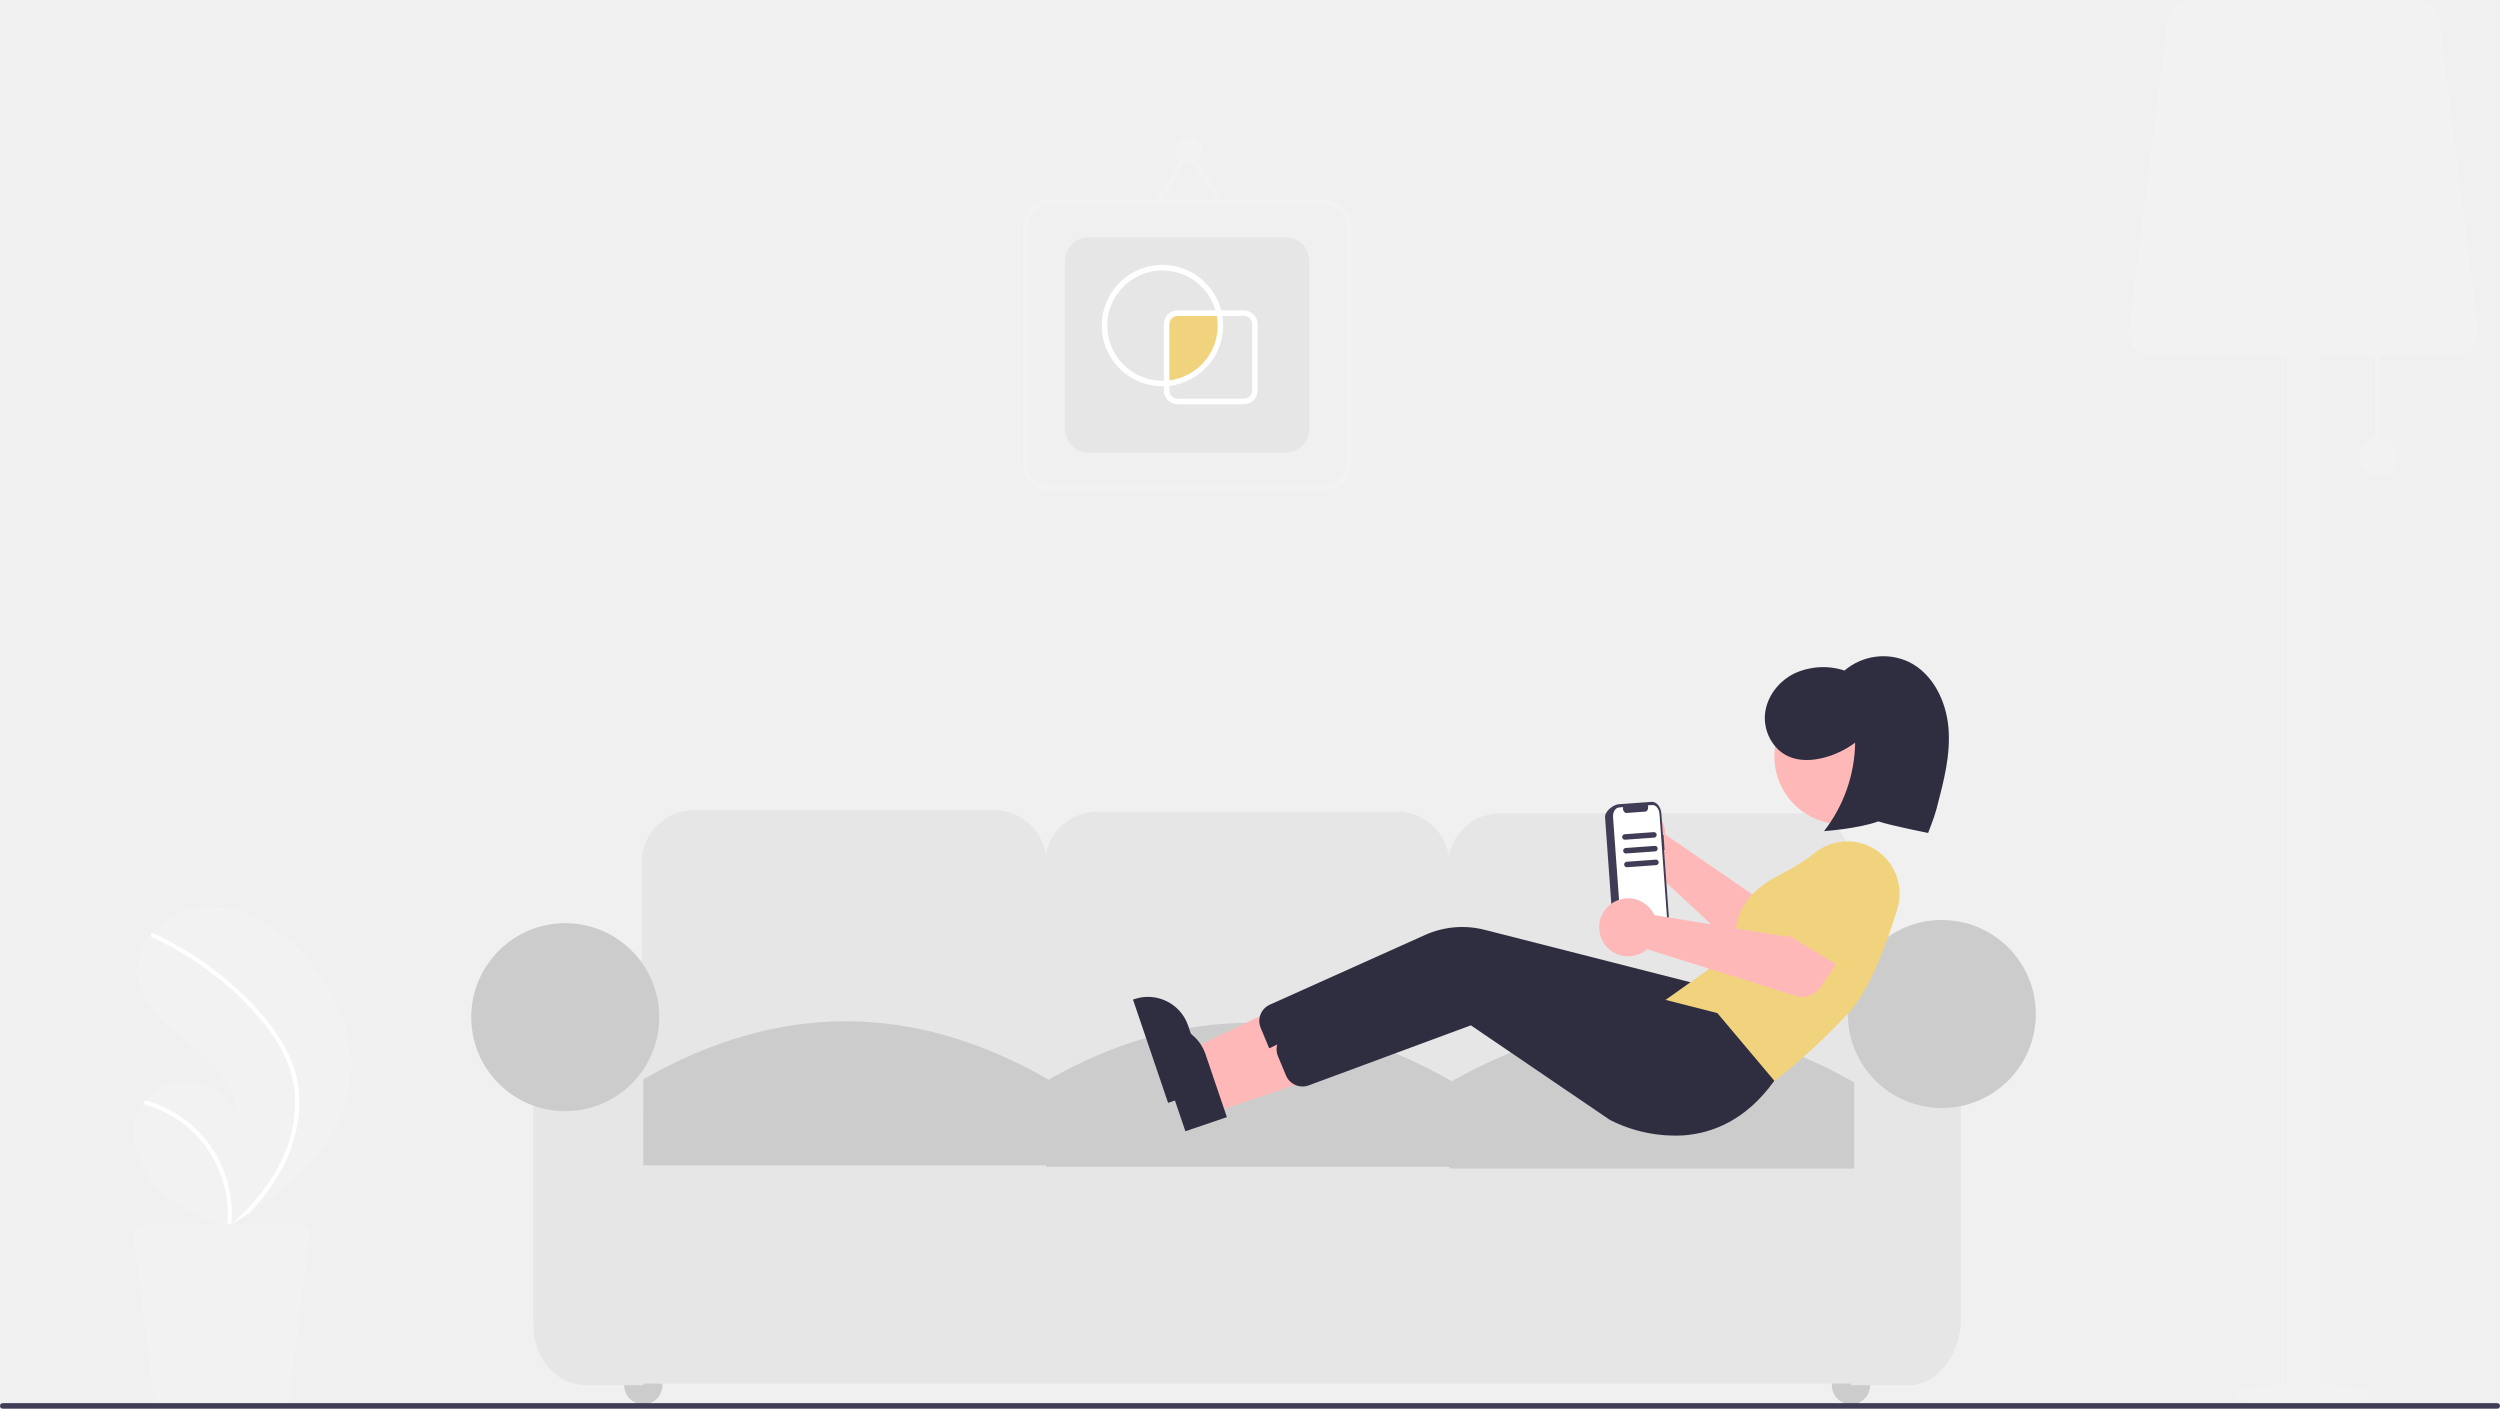
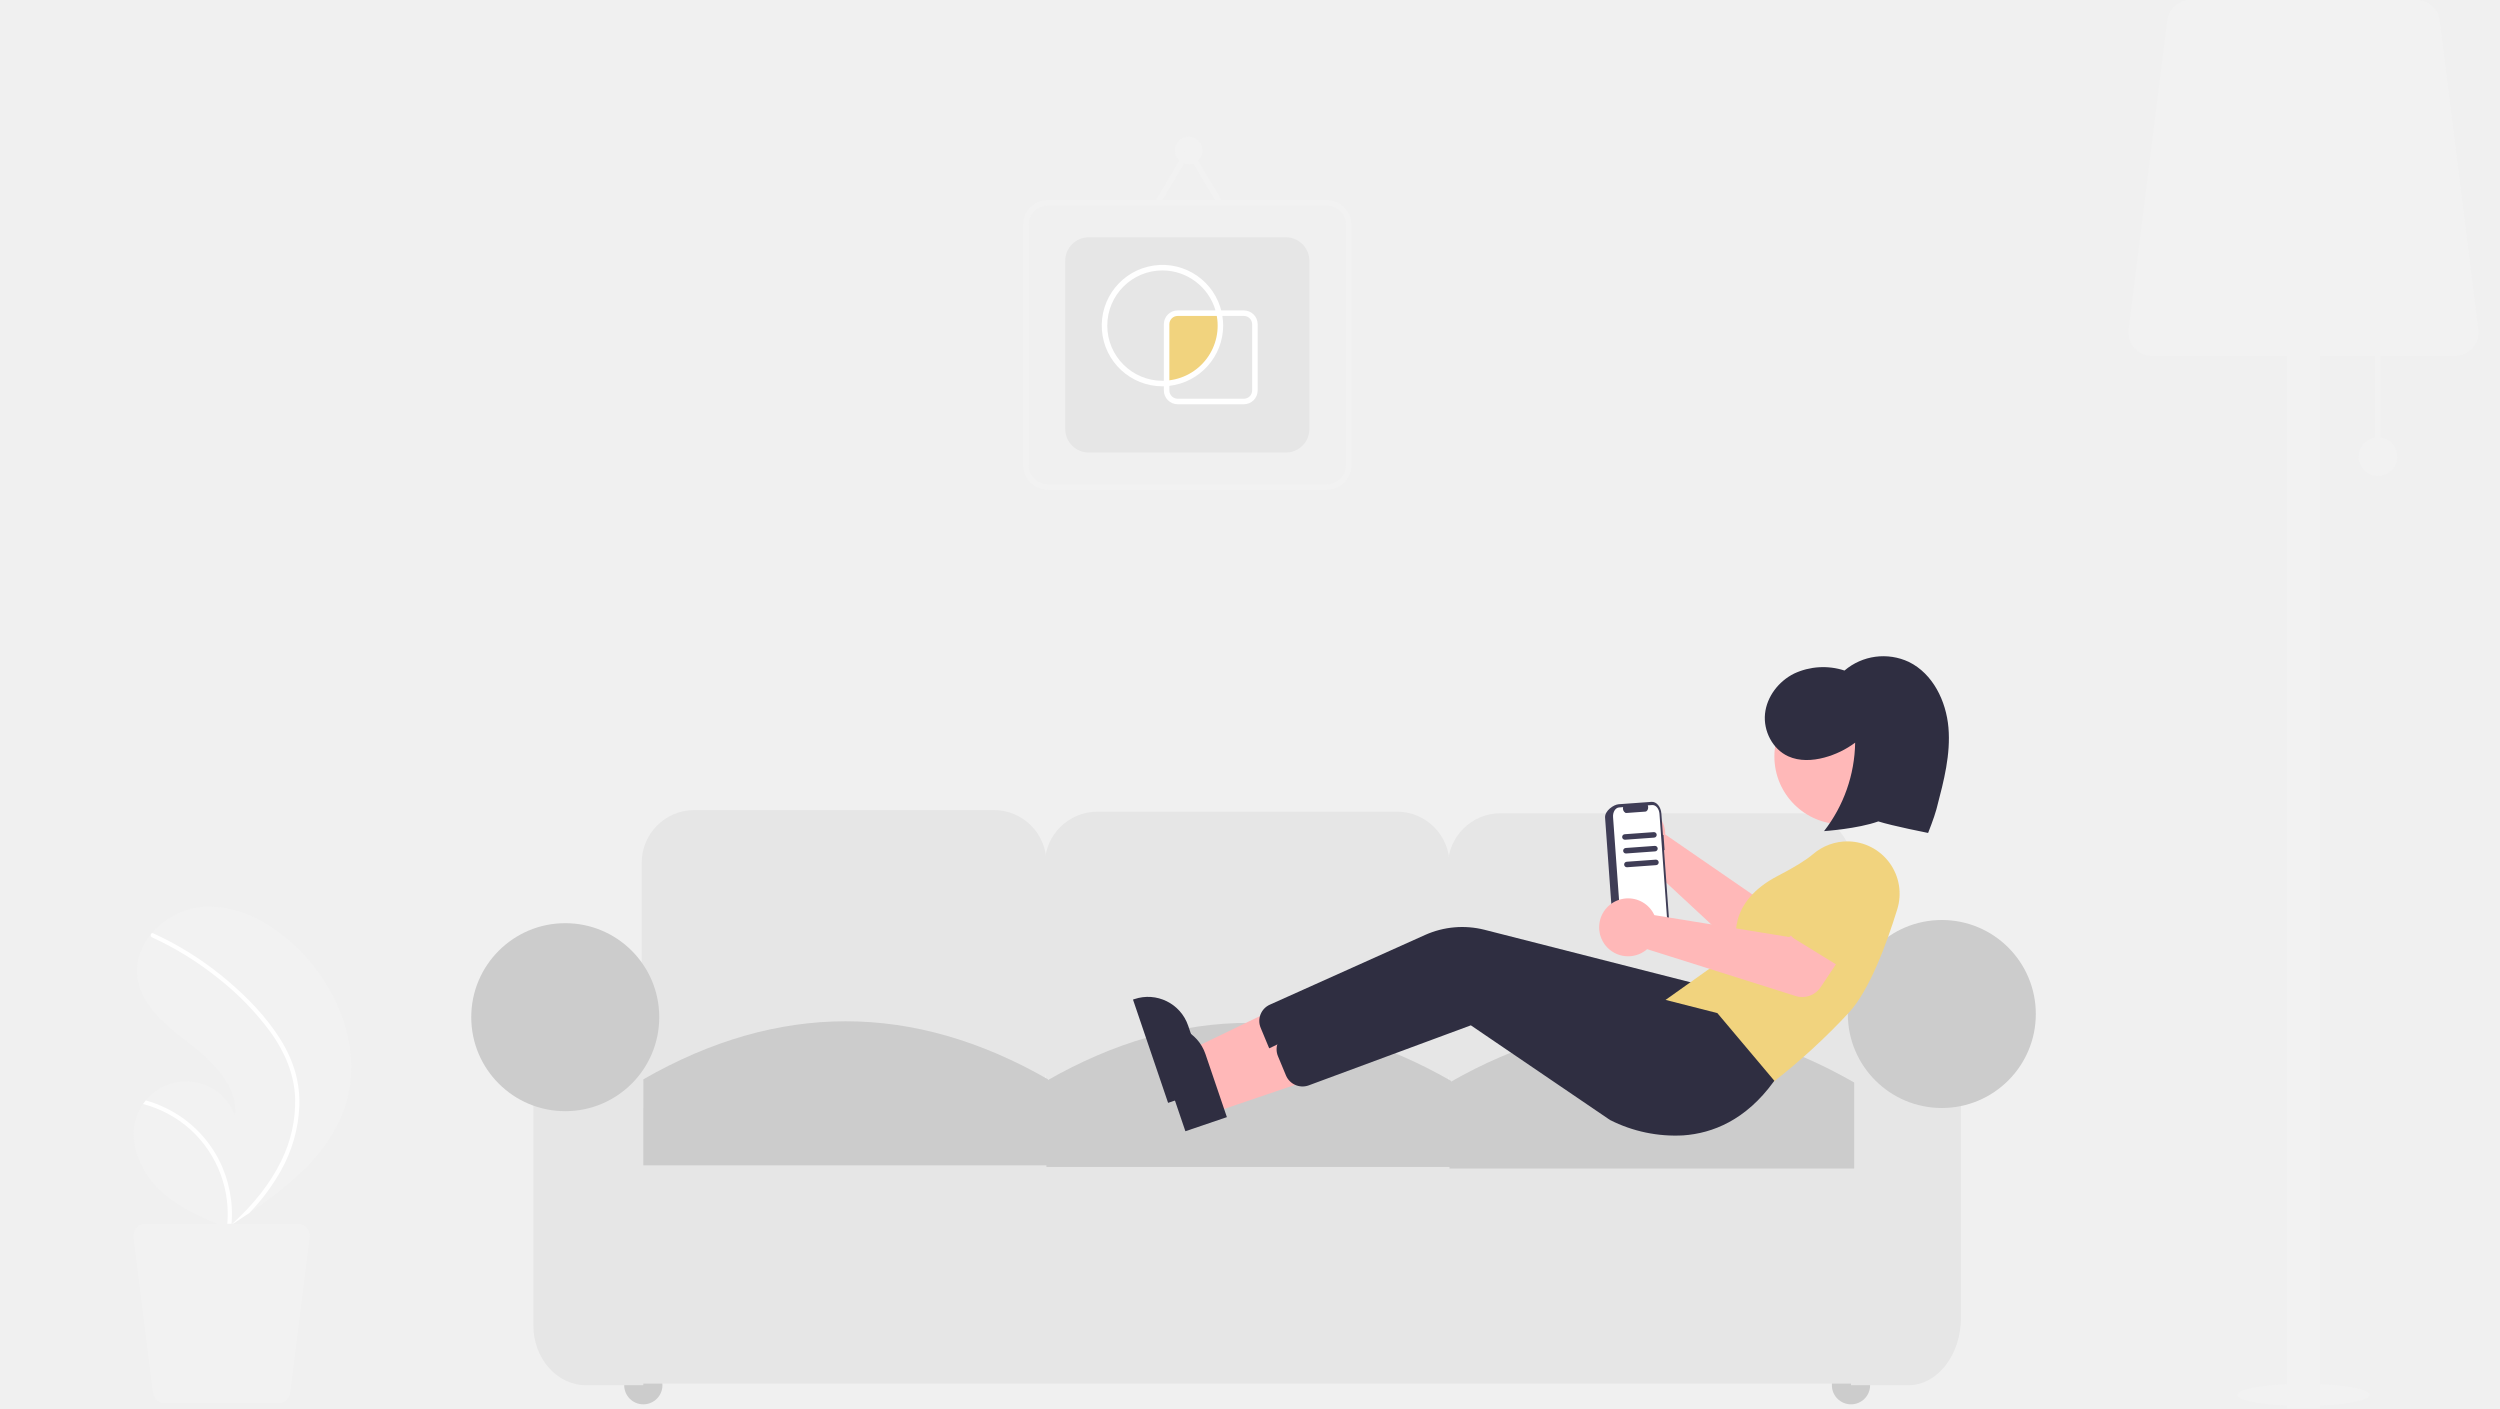
<svg xmlns="http://www.w3.org/2000/svg" id="a51bdc40-e545-4be9-b931-e3a37b4efbd3" data-name="Layer 1" width="906" height="510.5" viewBox="0 0 906 510.5">
  <ellipse cx="834.78" cy="505.5" rx="24" ry="4" fill="#f2f2f2" />
  <rect x="860.78" y="123.5" width="2" height="42" fill="#f2f2f2" />
  <rect x="828.78" y="96.5" width="12" height="414" fill="#f2f2f2" />
  <path d="M1036.717,323.75H926.842a8.5,8.5,0,0,1-8.434-9.554l14-112a8.514,8.514,0,0,1,8.434-7.446h81.875a8.514,8.514,0,0,1,8.434,7.446l14,112a8.5,8.5,0,0,1-8.434,9.554Z" transform="translate(-147 -194.75)" fill="#f2f2f2" />
  <circle cx="861.78" cy="165.5" r="7" fill="#f2f2f2" />
  <path d="M272.56,594.114c-5.052,17.526-19.804,29.795-35.191,40.217q-3.223,2.183-6.448,4.266c-.015.006-.03.02-.044.026-.103.066-.207.133-.303.2-.444.286-.888.572-1.328.855l.242.109s.237.126-.022.02c-.077-.032-.158-.061-.235-.094-8.939-3.605-18.037-7.476-24.888-14.23-7.106-7.014-11.26-18.014-7.411-27.228a17.592,17.592,0,0,1,1.905-3.419c.312-.447.648-.874.998-1.294a18.856,18.856,0,0,1,32.386,5.73c1.13-10.526-7.549-19.343-15.901-25.848-8.356-6.502-17.851-13.583-19.467-24.051-.902-5.824,1.123-11.468,4.812-15.999.114-.138.228-.275.346-.409a27.518,27.518,0,0,1,17.687-9.489c12.813-1.332,25.259,5.451,34.568,14.359C269.246,552.17,278.303,574.187,272.56,594.114Z" transform="translate(-147 -194.75)" fill="#f2f2f2" />
  <path d="M248.476,571.19a46.779,46.779,0,0,1,5.604,12.361,40.62,40.62,0,0,1,1.404,11.997,52.044,52.044,0,0,1-6.816,23.685,74.903,74.903,0,0,1-11.299,15.099q-3.223,2.183-6.448,4.266c-.015.006-.03.02-.044.026-.103.066-.207.133-.303.2-.444.286-.888.572-1.328.855,0,0,.479.235.219.129-.077-.032-.158-.061-.235-.094a41.405,41.405,0,0,0-13.249-35.651,41.76,41.76,0,0,0-17.146-9.226c.312-.447.648-.874.998-1.294a43.295,43.295,0,0,1,7.147,2.704A42.424,42.424,0,0,1,226.162,614.741a43.374,43.374,0,0,1,4.723,23.801c.367-.333.735-.673,1.092-1.01,6.793-6.333,12.826-13.602,16.91-21.992a48.416,48.416,0,0,0,5.07-22.907c-.333-8.653-3.781-16.668-8.773-23.646a101.346,101.346,0,0,0-19.21-19.798A115.158,115.158,0,0,0,202.08,534.438a.828.828,0,0,1-.417-1.063.704.704,0,0,1,.346-.409.613.613,0,0,1,.532.023c1.054.485,2.1.977,3.139,1.49a116.465,116.465,0,0,1,24.062,15.873C236.826,556.39,243.494,563.289,248.476,571.19Z" transform="translate(-147 -194.75)" fill="#fff" />
  <path d="M199.625,638.25h55.364a4.283,4.283,0,0,1,4.25,4.814l-7.054,56.434a4.29,4.29,0,0,1-4.25,3.752H206.68a4.29,4.29,0,0,1-4.25-3.752l-7.054-56.434a4.283,4.283,0,0,1,4.25-4.814Z" transform="translate(-147 -194.75)" fill="#f2f2f2" />
  <circle cx="233.138" cy="502.005" r="6.929" fill="#ccc" />
  <circle cx="670.802" cy="502.005" r="6.929" fill="#ccc" />
  <path d="M507.164,600.33H398.615a19.076,19.076,0,0,1-19.054-19.054V507.37a19.076,19.076,0,0,1,19.054-19.054h108.55a19.076,19.076,0,0,1,19.054,19.054v73.906A19.076,19.076,0,0,1,507.164,600.33Z" transform="translate(-147 -194.75)" fill="#e6e6e6" />
  <path d="M653.245,600.908H544.695a19.076,19.076,0,0,1-19.054-19.054V507.948a19.076,19.076,0,0,1,19.054-19.054H653.245a19.076,19.076,0,0,1,19.054,19.054v73.906A19.076,19.076,0,0,1,653.245,600.908Z" transform="translate(-147 -194.75)" fill="#e6e6e6" />
  <path d="M799.325,601.485H690.775a19.076,19.076,0,0,1-19.054-19.054V508.525a19.076,19.076,0,0,1,19.054-19.054h108.55a19.076,19.076,0,0,1,19.054,19.054v73.906A19.076,19.076,0,0,1,799.325,601.485Z" transform="translate(-147 -194.75)" fill="#e6e6e6" />
  <rect x="215.816" y="401.539" width="478.081" height="99.889" fill="#e6e6e6" />
  <path d="M380.138,696.755H359.352c-10.506,0-19.054-9.705-19.054-21.634V570.883H380.138Z" transform="translate(-147 -194.75)" fill="#e6e6e6" />
  <path d="M838.588,696.755H817.802V554.716h39.84V672.342C857.642,685.804,849.094,696.755,838.588,696.755Z" transform="translate(-147 -194.75)" fill="#e6e6e6" />
  <path d="M526.796,617.075H380.138V585.896q73.329-42.063,146.658,0Z" transform="translate(-147 -194.75)" fill="#ccc" />
  <path d="M672.876,617.652H526.218V586.473q73.329-42.063,146.658,0Z" transform="translate(-147 -194.75)" fill="#ccc" />
  <path d="M818.957,618.23H672.299V587.05q73.329-42.063,146.658,0Z" transform="translate(-147 -194.75)" fill="#ccc" />
  <circle cx="204.846" cy="368.627" r="34.066" fill="#ccc" />
  <circle cx="703.713" cy="367.473" r="34.066" fill="#ccc" />
  <path d="M750.364,495.484a10.527,10.527,0,0,1,.107,1.654l40.834,28.144,10.889-5.155,9.928,15.417-18.391,11a8,8,0,0,1-9.549-1.002l-41.354-38.382a10.497,10.497,0,1,1,7.535-11.675Z" transform="translate(-147 -194.75)" fill="#ffb8b8" />
  <path d="M792.092,522.86a4.495,4.495,0,0,1,2.446-2.838l20.533-9.408a12.497,12.497,0,0,1,13.696,20.909L811.792,546.532a4.5,4.5,0,0,1-6.752-.917l-12.398-19.048A4.495,4.495,0,0,1,792.092,522.86Z" transform="translate(-147 -194.75)" fill="#a5bcea" />
  <path d="M749.849,497.319l-.205.015-.56-7.745c-.179-2.476-1.781-4.377-3.577-4.247l0,0-11.906.862c-1.796.13-5.102,2.387-4.923,4.862l.144,1.995,2.93,40.496c.179,2.476,3.775,4.233,5.572,4.103h0l11.906-.862c1.796-.13,3.107-2.242,2.928-4.718v0l-2.115-29.232.205-.015Z" transform="translate(-147 -194.75)" fill="#3f3d56" />
  <path d="M748.393,489.67l3.07,42.428c.134,1.849-.845,3.426-2.187,3.524l-11.963.866c-1.342.097-2.538-1.323-2.671-3.172l-3.07-42.428c-.134-1.849.845-3.426,2.187-3.524l1.451-.105a1.847,1.847,0,0,0,.784,2.028.889.889,0,0,0,.443.086l6.821-.494c.638-.047,1.103-.797,1.039-1.676a2.132,2.132,0,0,0-.128-.592l1.554-.112C747.064,486.401,748.26,487.821,748.393,489.67Z" transform="translate(-147 -194.75)" fill="#fff" />
  <polygon points="433.561 392.89 429.615 381.283 472.509 360.539 478.333 377.671 433.561 392.89" fill="#ffb8b8" />
  <path d="M570.316,594.426l-12.723-37.427.473-.161a15.386,15.386,0,0,1,19.52,9.615l0.0.001,7.771,22.859Z" transform="translate(-147 -194.75)" fill="#2f2e41" />
  <path d="M750.803,595.924a52.352,52.352,0,0,1-26.592-5.568L673.771,556.043l-58.895,21.809a6.52,6.52,0,0,1-8.113-3.652l-2.887-6.943a6.467,6.467,0,0,1,3.339-8.425l56.267-25.268a32.886,32.886,0,0,1,21.508-1.86l78.112,19.905,20.647,24.52-.229.316C773.385,590.43,761.362,595.16,750.803,595.924Z" transform="translate(-147 -194.75)" fill="#2f2e41" />
  <circle cx="667.597" cy="274.152" r="24.561" fill="#ffb8b8" />
  <path d="M789.385,587.062l-39.529-29.417L776.814,538.485c-.771-2.482-4.192-16.67,14.516-26.341,5.921-3.061,10.188-5.696,12.681-7.831a19.142,19.142,0,0,1,12.738-4.647,18.974,18.974,0,0,1,17.831,24.56c-3.901,12.68-10.115,29.483-17.565,37.518a232.613,232.613,0,0,1-27.331,25.093Z" transform="translate(-147 -194.75)" fill="#f1d37e" />
  <polygon points="439.829 403.176 435.883 391.568 478.777 370.825 484.601 387.956 439.829 403.176" fill="#ffb8b8" />
  <path d="M576.584,604.711l-12.723-37.427.473-.161a15.386,15.386,0,0,1,19.52,9.615l0.0.001,7.771,22.859Z" transform="translate(-147 -194.75)" fill="#2f2e41" />
  <path d="M757.07,606.21a52.352,52.352,0,0,1-26.592-5.568L680.039,566.329l-58.895,21.809a6.52,6.52,0,0,1-8.113-3.652l-2.887-6.943a6.467,6.467,0,0,1,3.339-8.425l56.267-25.268a32.885,32.885,0,0,1,21.508-1.86L769.371,561.895,790.018,586.415l-.229.316C779.653,600.716,767.63,605.446,757.07,606.21Z" transform="translate(-147 -194.75)" fill="#2f2e41" />
  <path d="M745.733,524.947a10.527,10.527,0,0,1,.805,1.449l48.952,7.951,7.634-9.321,15.573,9.682-11.91,17.814a8,8,0,0,1-9.058,3.183l-53.806-16.98a10.497,10.497,0,1,1,1.811-13.777Z" transform="translate(-147 -194.75)" fill="#ffb8b8" />
  <path d="M795.164,531.821a4.495,4.495,0,0,1,.996-3.612l14.527-17.293a12.497,12.497,0,0,1,21.329,13.031L823.103,544.779a4.5,4.5,0,0,1-6.494,2.063L797.249,534.935A4.495,4.495,0,0,1,795.164,531.821Z" transform="translate(-147 -194.75)" fill="#f1d37e" />
  <path d="M808.031,495.952a53.614,53.614,0,0,0,11.276-32.064,33.102,33.102,0,0,1-11.206,5.413c-4.292,1.143-9.01,1.373-13.051-.468-5.689-2.591-9.053-9.2-8.408-15.417s4.942-11.772,10.537-14.56a24.858,24.858,0,0,1,18.267-1.106,21.719,21.719,0,0,1,23.334-3.114c8.694,4.267,13.502,14.148,14.336,23.797s-1.645,19.242-4.102,28.609l-.278,1.058c-.765,2.916-2.989,8.512-2.989,8.512s-12.916-2.549-18.047-4.183C820.261,495.116,808.031,495.952,808.031,495.952Z" transform="translate(-147 -194.75)" fill="#2f2e41" />
  <path d="M746.463,498.306l-10.524.761a1,1,0,0,1-.144-1.995l10.524-.761a1,1,0,1,1,.144,1.995Z" transform="translate(-147 -194.75)" fill="#3f3d56" />
  <path d="M746.824,503.293l-10.524.761a1,1,0,1,1-.144-1.995l10.524-.761a1,1,0,0,1,.144,1.995Z" transform="translate(-147 -194.75)" fill="#3f3d56" />
  <path d="M747.184,508.28l-10.524.761a1,1,0,0,1-.144-1.995l10.524-.761a1,1,0,0,1,.144,1.995Z" transform="translate(-147 -194.75)" fill="#3f3d56" />
-   <path d="M1052,705.25H148a1,1,0,0,1,0-2h904a1,1,0,0,1,0,2Z" transform="translate(-147 -194.75)" fill="#3f3d56" />
  <path d="M627.78,372.25h-101a9.01,9.01,0,0,1-9-9v-87a9.01,9.01,0,0,1,9-9h101a9.01,9.01,0,0,1,9,9v87A9.01,9.01,0,0,1,627.78,372.25Zm-101-103a7.008,7.008,0,0,0-7,7v87a7.008,7.008,0,0,0,7,7h101a7.008,7.008,0,0,0,7-7v-87a7.008,7.008,0,0,0-7-7Z" transform="translate(-147 -194.75)" fill="#f2f2f2" />
  <path d="M613.013,358.75H541.547a8.51,8.51,0,0,1-8.5-8.5v-61a8.51,8.51,0,0,1,8.5-8.5h71.466a8.51,8.51,0,0,1,8.5,8.5v61A8.51,8.51,0,0,1,613.013,358.75Z" transform="translate(-147 -194.75)" fill="#e6e6e6" />
  <circle cx="430.78" cy="54.5" r="5" fill="#f2f2f2" />
  <polygon points="441.292 74.014 430.782 56.451 420.332 74.011 418.613 72.989 430.777 52.549 443.008 72.986 441.292 74.014" fill="#f2f2f2" />
  <path d="M589.28,312.75a21.023,21.023,0,0,0-.496-4.5H573.78a4,4,0,0,0-4,4v21.424A20.986,20.986,0,0,0,589.28,312.75Z" transform="translate(-147 -194.75)" fill="#f1d37e" />
  <path d="M568.28,334.75a22,22,0,1,1,21.481-26.713l.265,1.213H573.78a3.003,3.003,0,0,0-3,3v22.356l-1.103.078C569.214,334.718,568.751,334.75,568.28,334.75Zm0-42a20,20,0,0,0,0,40c.168,0,.334-.005.5-.013V312.25a5.006,5.006,0,0,1,5-5h13.722A20.115,20.115,0,0,0,568.28,292.75Z" transform="translate(-147 -194.75)" fill="#fff" />
  <path d="M597.78,341.25h-24a5.006,5.006,0,0,1-5-5v-3.507l.929-.066A19.944,19.944,0,0,0,587.807,308.464l-.265-1.214h10.238a5.006,5.006,0,0,1,5,5v24A5.006,5.006,0,0,1,597.78,341.25Zm-27-6.664V336.25a3.003,3.003,0,0,0,3,3h24a3.003,3.003,0,0,0,3-3v-24a3.003,3.003,0,0,0-3-3H589.992a21.813,21.813,0,0,1,.287,3.5A22.06,22.06,0,0,1,570.78,334.586Z" transform="translate(-147 -194.75)" fill="#fff" />
</svg>
